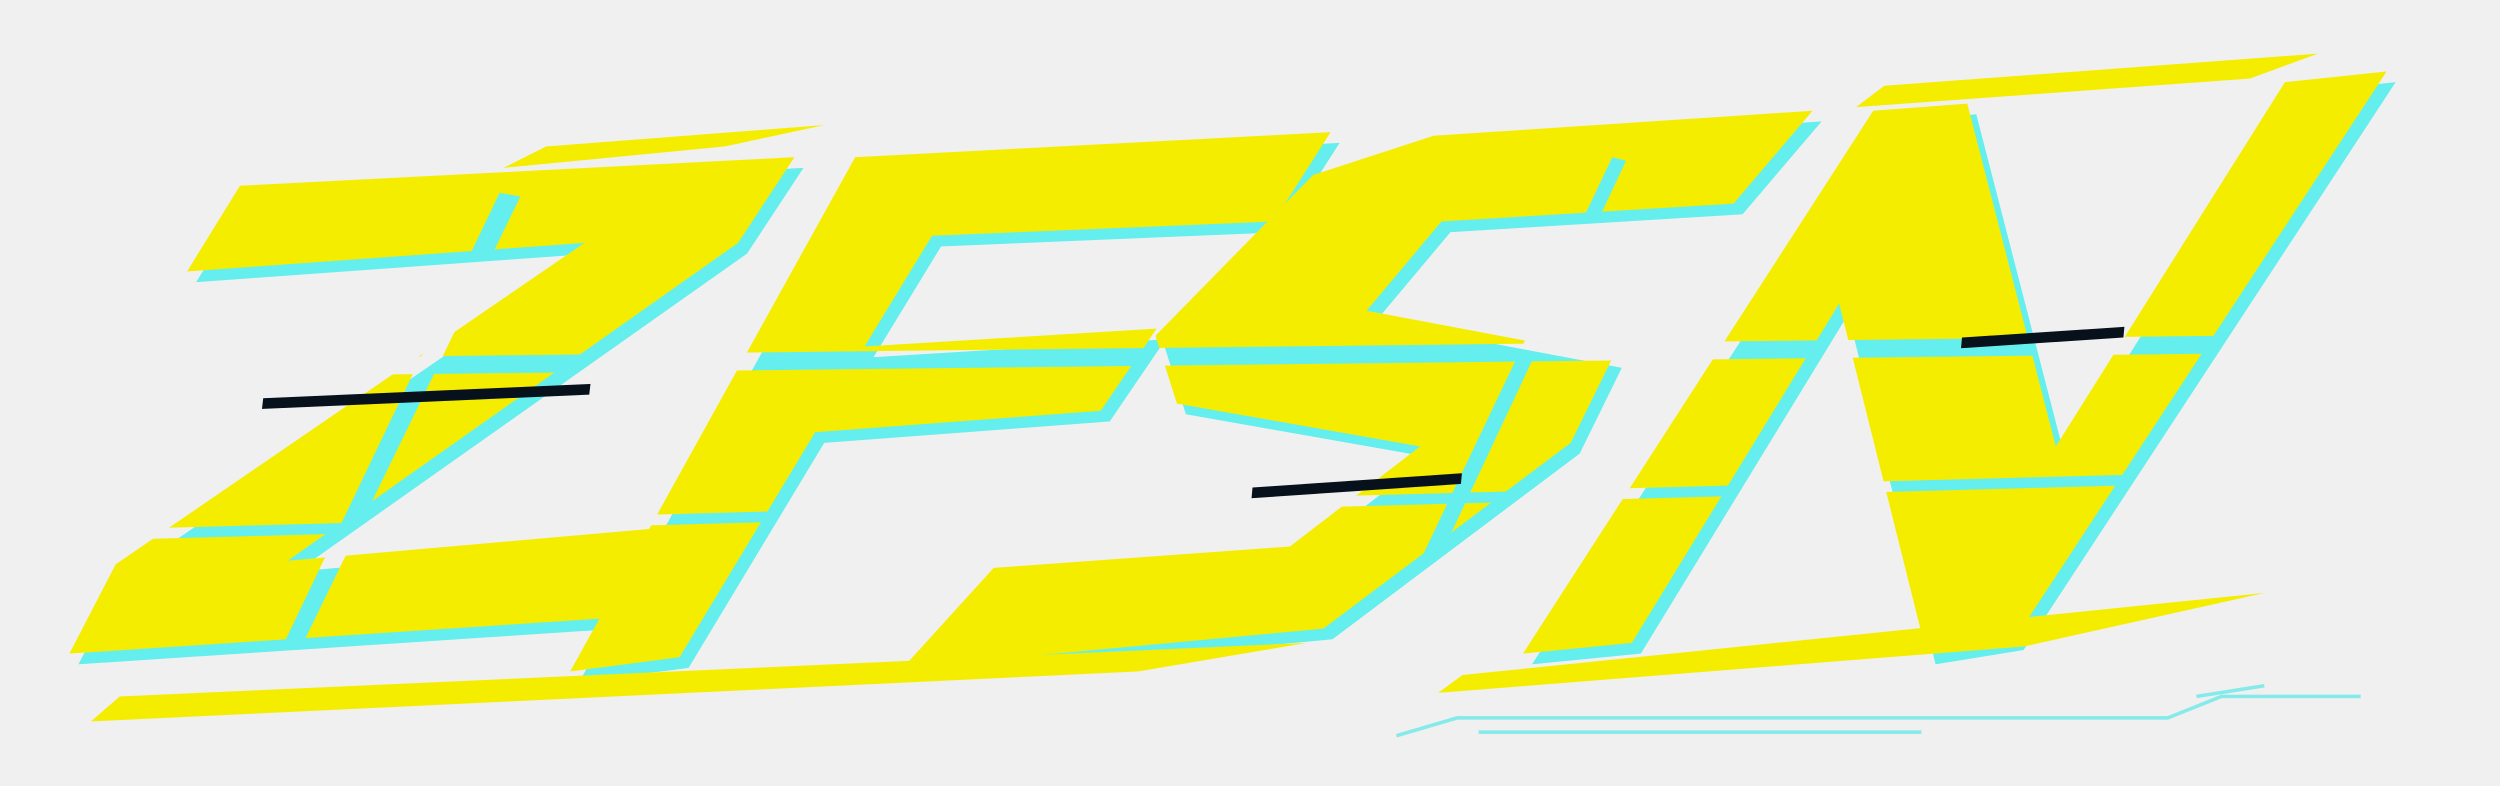
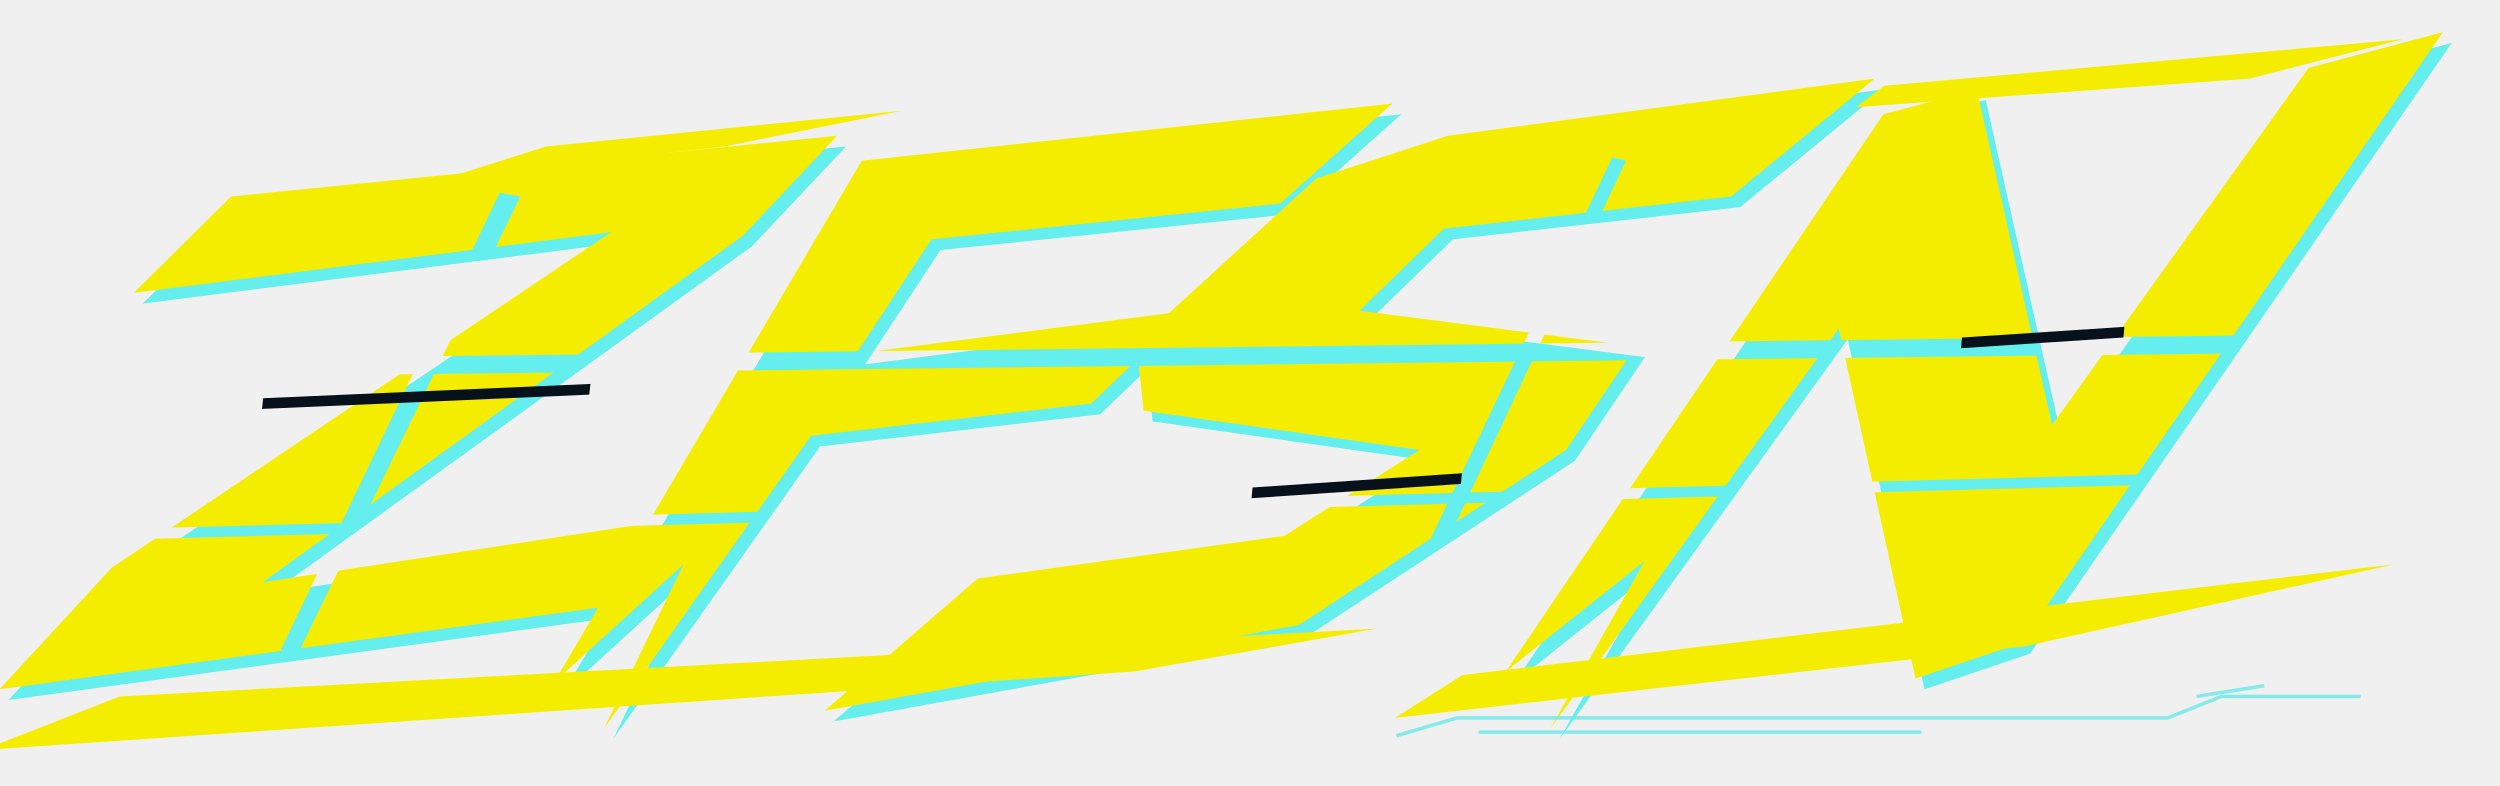
<svg xmlns="http://www.w3.org/2000/svg" viewBox="0 0 700 220" fill="none">
  <defs>
    <mask id="cuts">
      <path fill="#fff" d="M0 0h700v220H0z" />
      <path fill="#000" d="m0 92 700-8v5L0 97zm0 48 700-19v3L0 143zm124-95 6 1-42 128-5-1zm310-10 4 1-47 151-5-1z" />
    </mask>
    <g id="letters">
-       <path d="m51 43 154-8-12 24-112 89 101-9-8 25-150 10 9-25 117-90-110 8z" />
-       <path d="m222 35 132-7-12 25-95 4-14 31 81-5-12 23-79 6-28 63-30 4z" />
-       <path d="m383 29 105-7-18 26-81 5-17 25 71 13-8 24-61 52-116 11 21-28 82-6 32-28-70-12-9-19 37-45z" />
-       <path d="m505 22 26-2 40 96 48-102 28-3-79 159-24 4-40-98-43 95-30 3z" />
+       <path d="m49 46 167-17-22 28-119 97 115-18-19 25L6 184l26-34 125-94-131 17z" />
+       <path d="m224 36 146-16-27 28-96 10-16 32 91-12-23 26-77 9-45 82 15-46-31 33z" />
+       <path d="m387 29 117-16-35 33-79 9-20 23 79 10-15 29-67 49-129 24 37-37 84-12 34-24-79-11-5-19 43-46z" />
+       <path d="m508 23 25-7 36 94 56-100L661 0l-91 171-28 10-37-98-63 112 19-47-34 31z" />
    </g>
  </defs>
  <g transform="translate(23 9) skewX(-9)">
    <use href="#letters" fill="#54eeed" transform="translate(3 3)" opacity=".9" />
    <g mask="url(#cuts)" fill="#f5ed00">
      <use href="#letters" />
    </g>
-     <path d="m40 186 330-15-46 8-291 14zm375-6 221-23-65 15-162 13zM185 32l-61 6 11-6 77-6zm322-17 120-9-18 7-109 8z" fill="#f5ed00" />
+     <path d="m40 186 349-19-66 12L4 201zm375-6 256-31-100 23-173 20zM185 32l-77 9 27-9 98-10zm322-17 143-13-41 11-109 8z" fill="#f5ed00" />
    <path d="m67 104 91-4m190 29 58-4m134-38 45-3" stroke="#07111b" stroke-width="3" />
  </g>
  <g stroke="#6be9e9" stroke-width="1" opacity=".8">
    <path d="m391 206 17-5h199l15-6h39m-247 10h124m77-10 19-3" />
  </g>
</svg>
